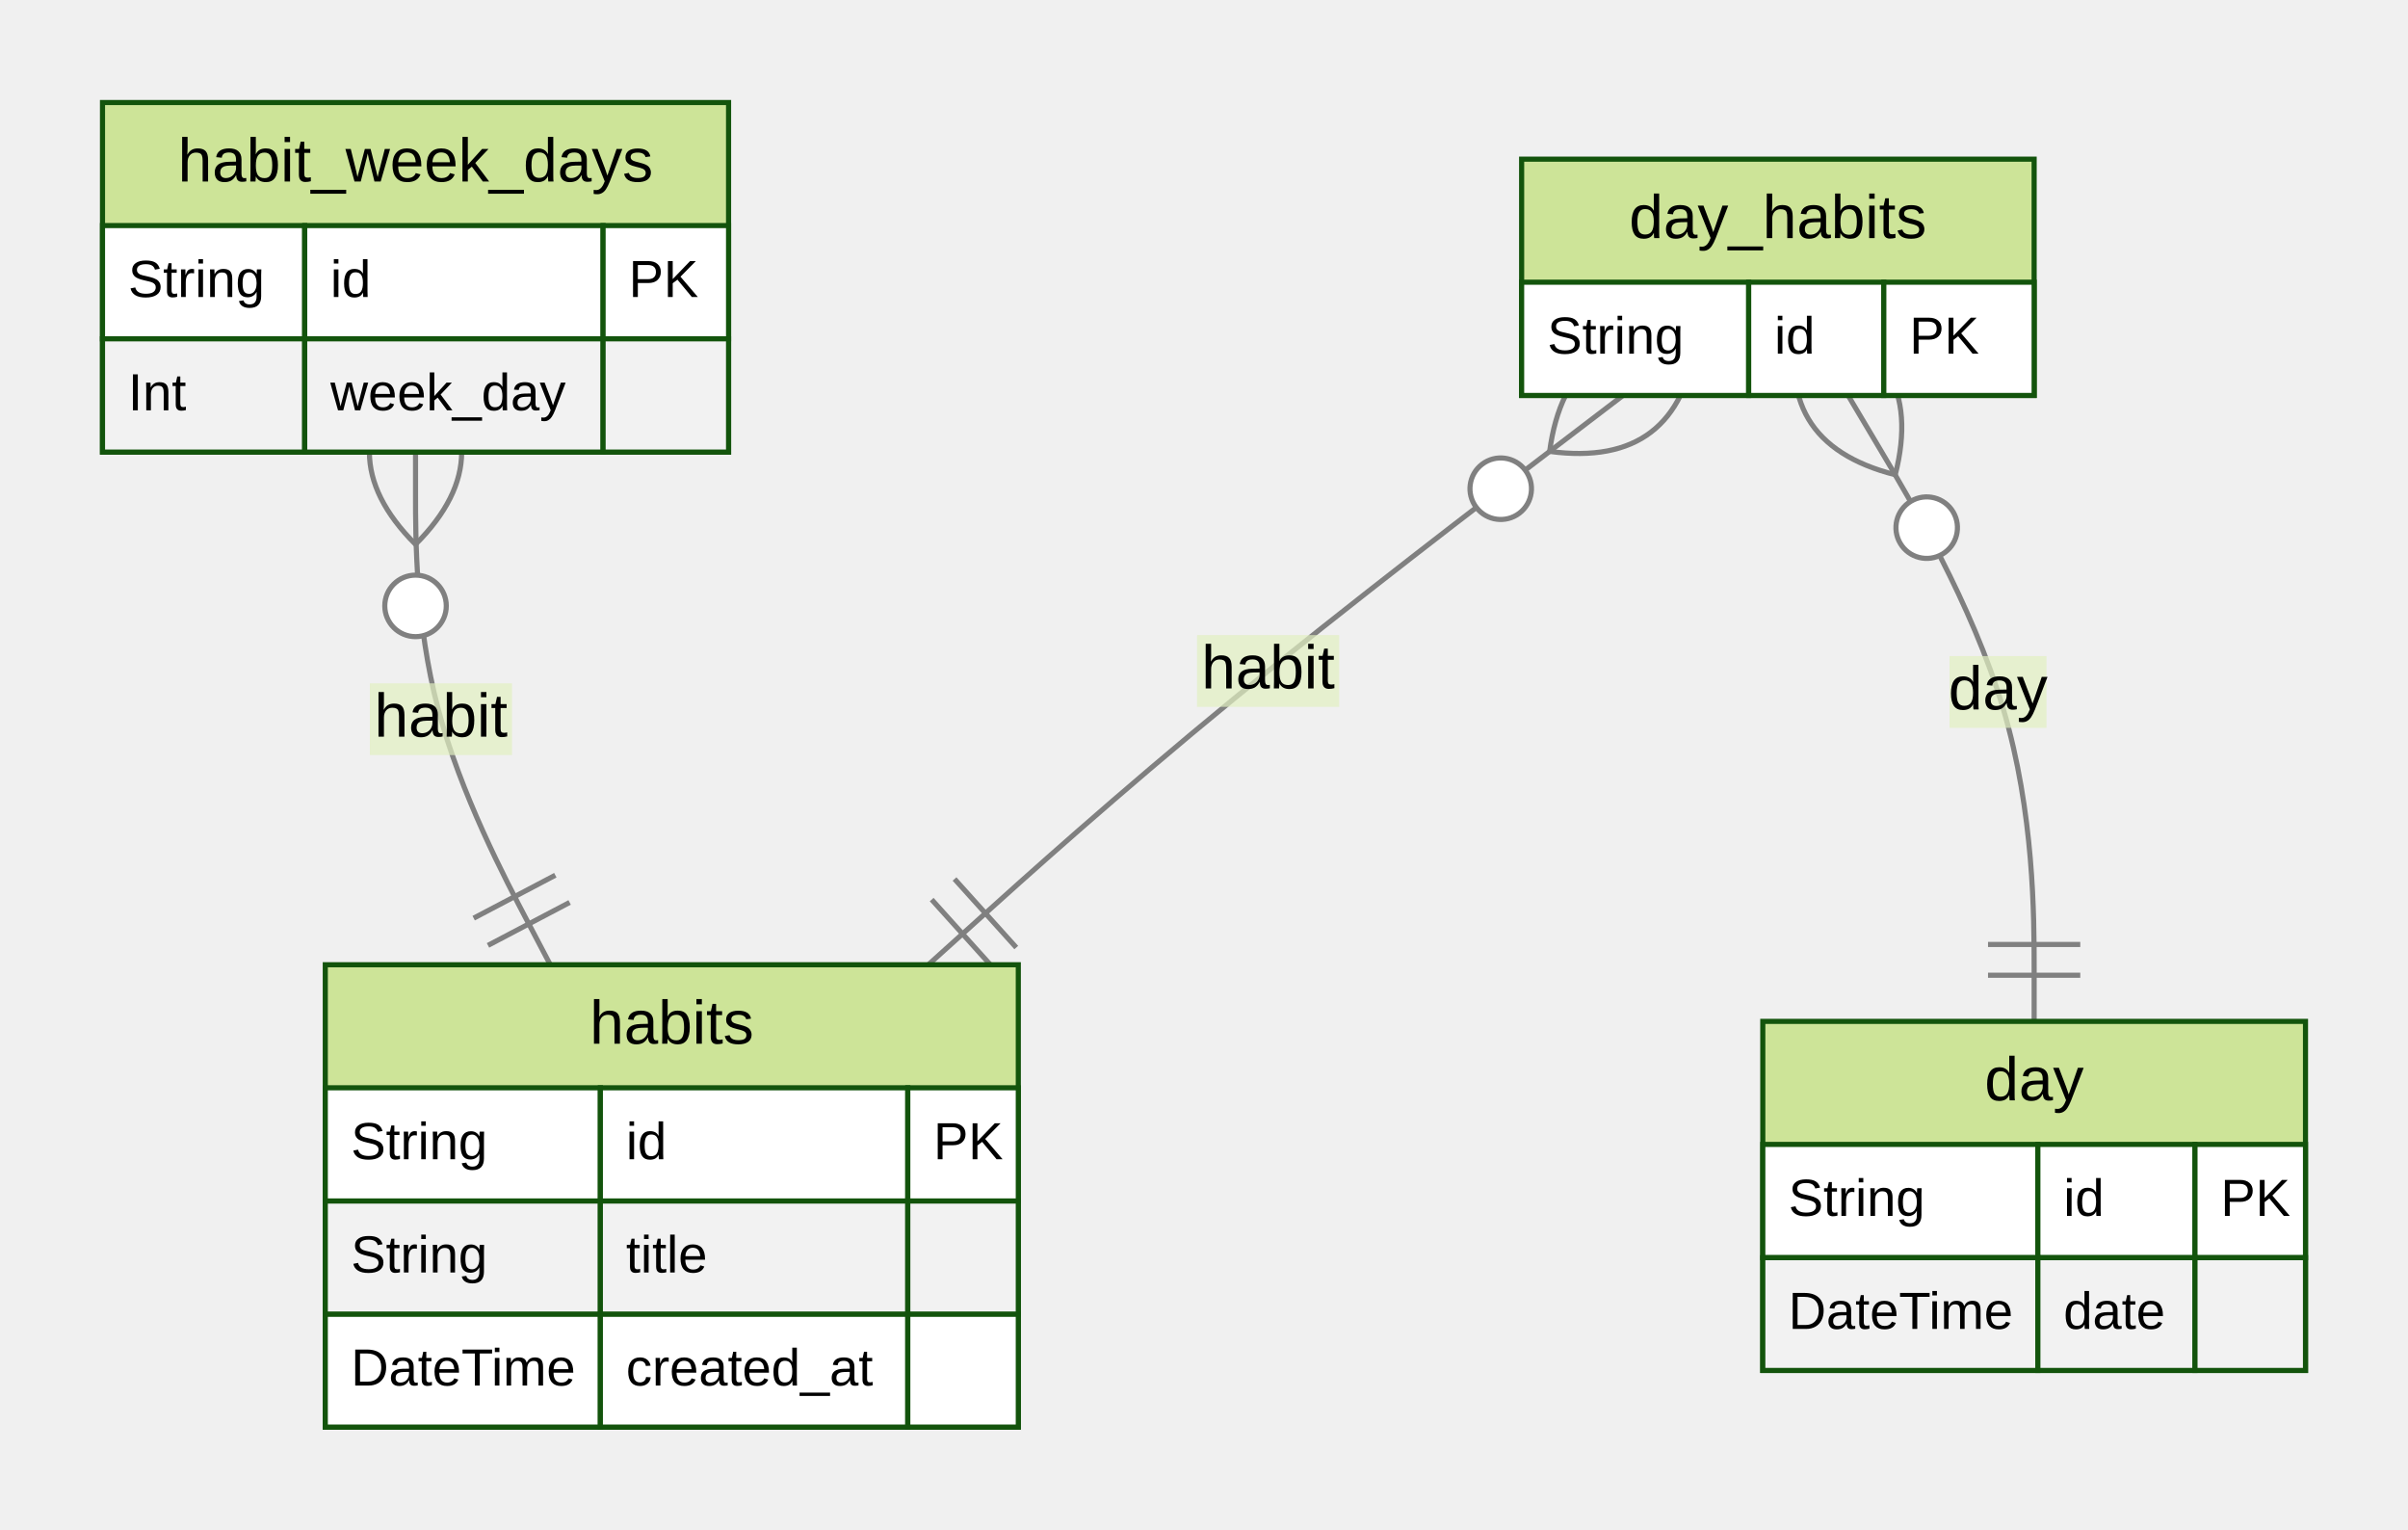
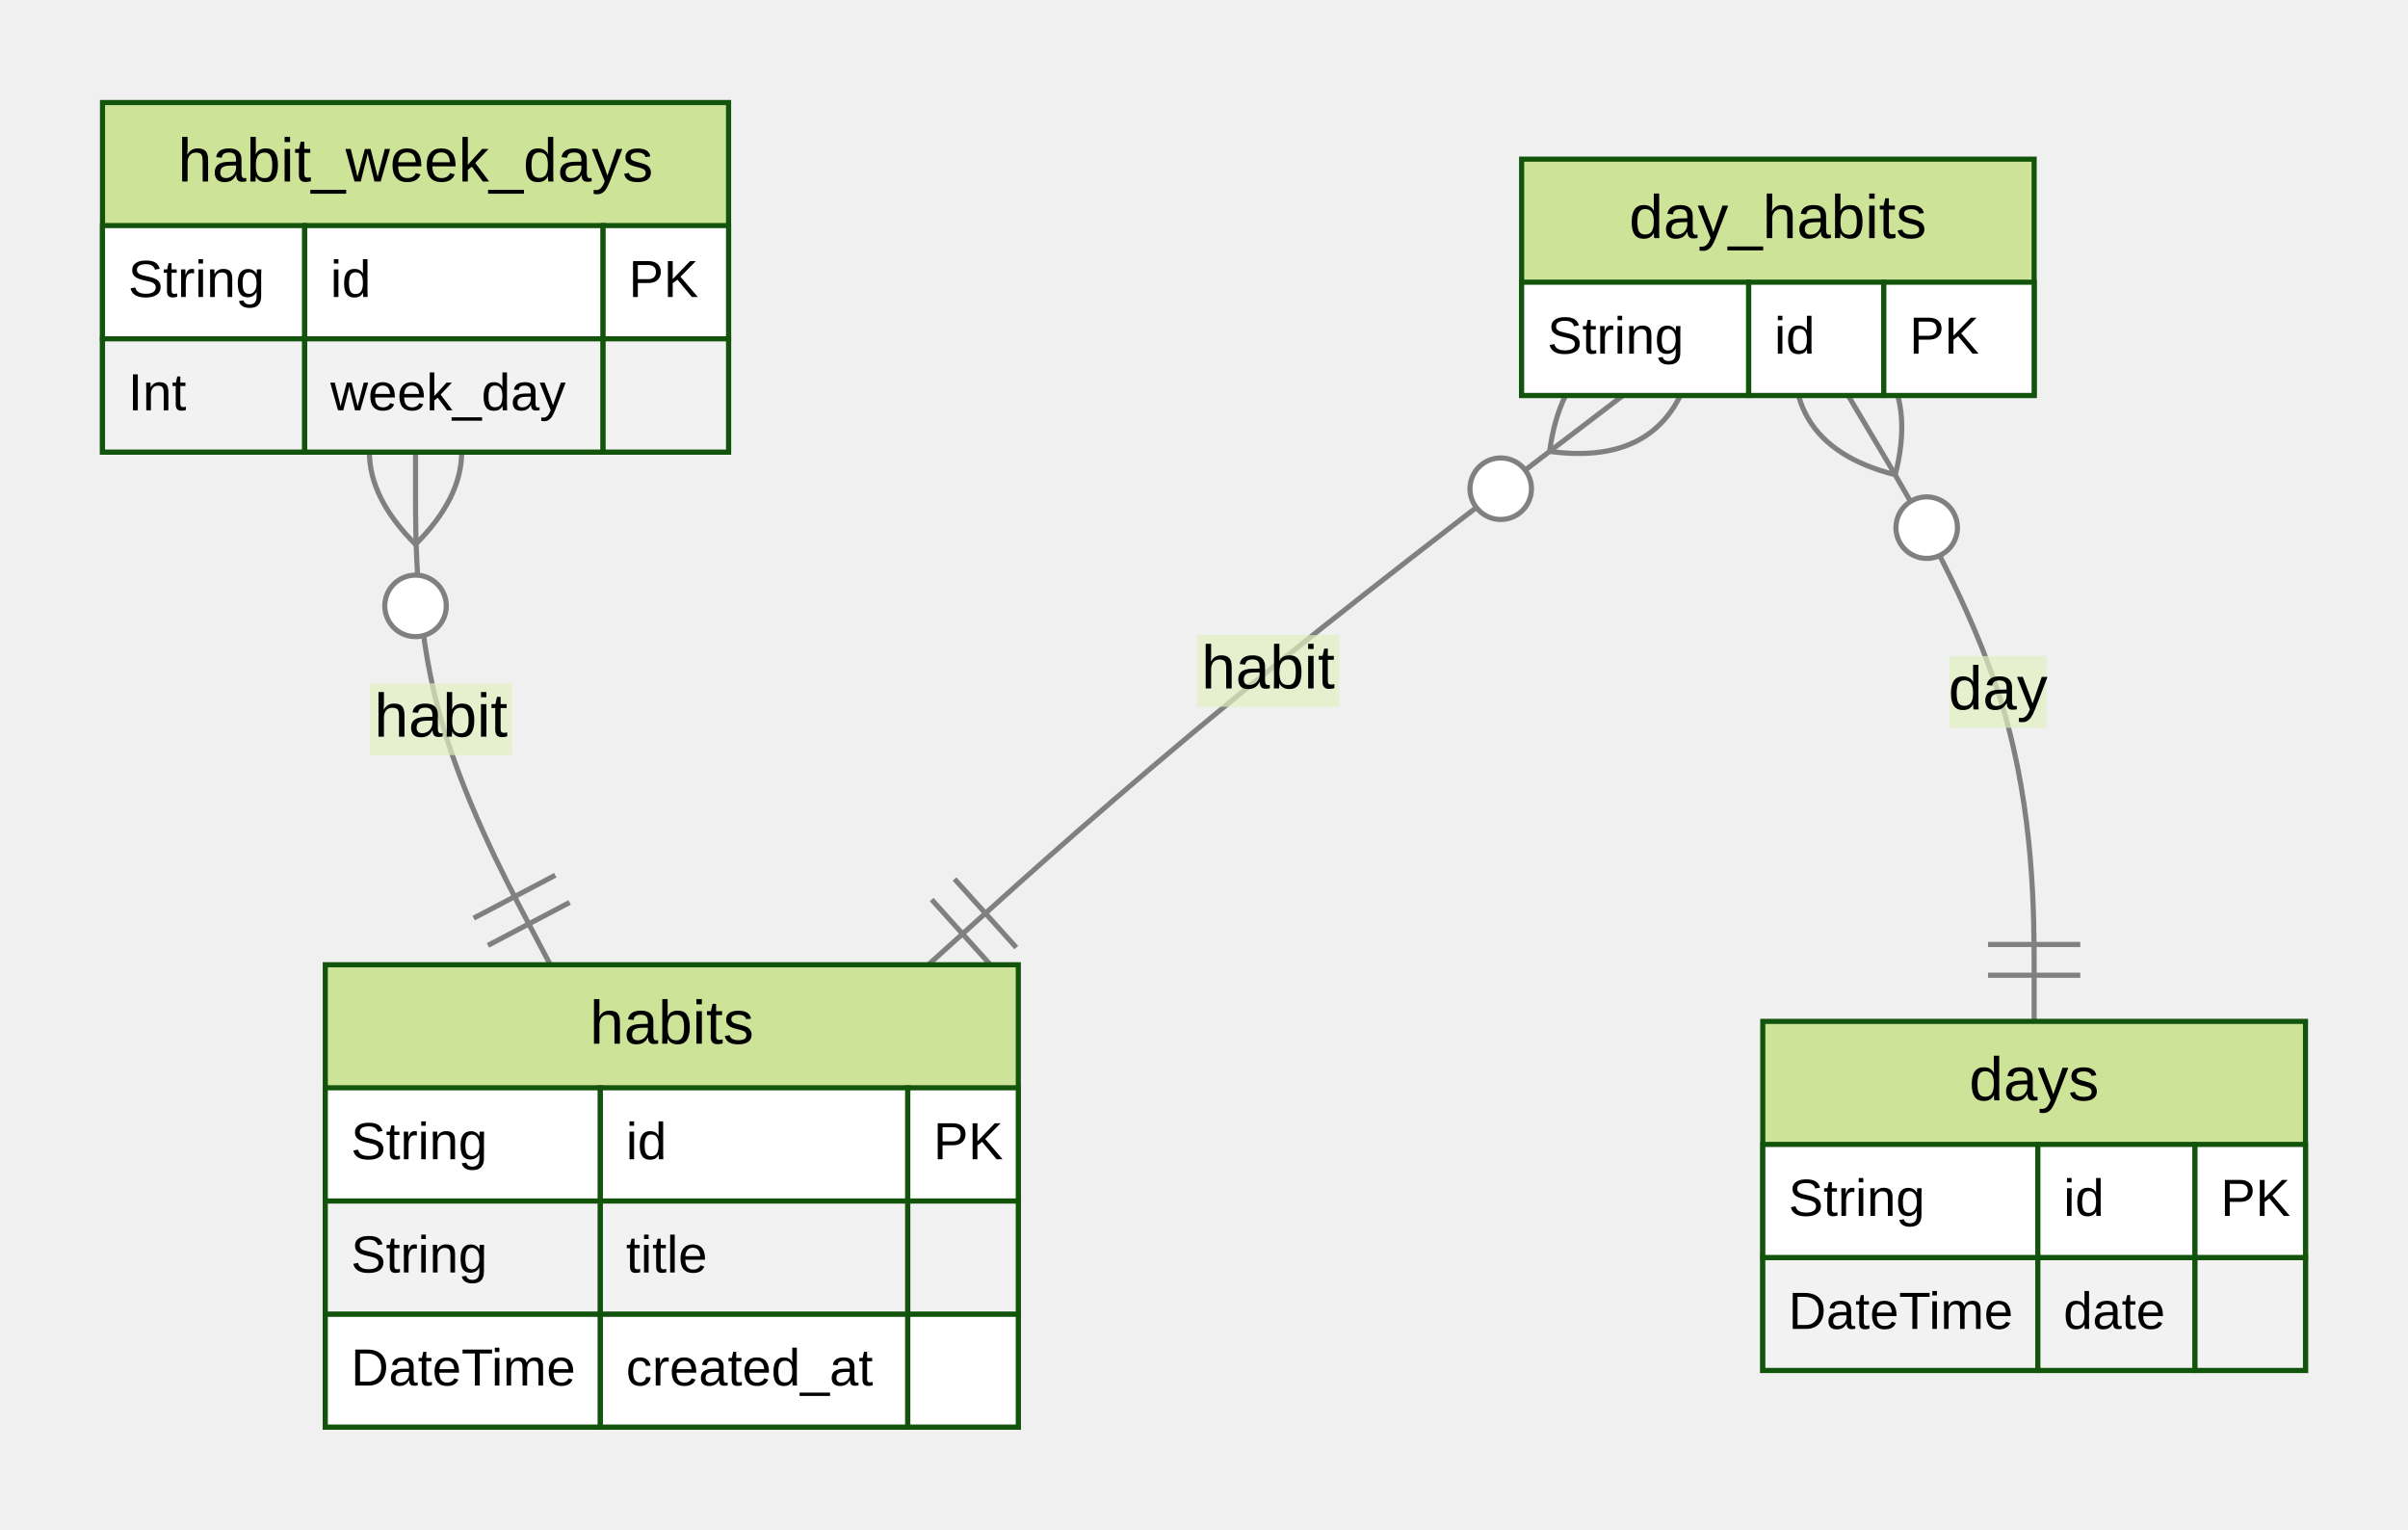
<svg xmlns="http://www.w3.org/2000/svg" aria-roledescription="er" viewBox="0 0 469.84 298.367" style="max-width: 469.84px; background-color: white;" width="100%" id="mermaid-0">
  <style>#mermaid-0{font-family:"trebuchet ms",verdana,arial,sans-serif;font-size:16px;fill:#000000;}#mermaid-0 .error-icon{fill:#552222;}#mermaid-0 .error-text{fill:#552222;stroke:#552222;}#mermaid-0 .edge-thickness-normal{stroke-width:2px;}#mermaid-0 .edge-thickness-thick{stroke-width:3.5px;}#mermaid-0 .edge-pattern-solid{stroke-dasharray:0;}#mermaid-0 .edge-pattern-dashed{stroke-dasharray:3;}#mermaid-0 .edge-pattern-dotted{stroke-dasharray:2;}#mermaid-0 .marker{fill:#000000;stroke:#000000;}#mermaid-0 .marker.cross{stroke:#000000;}#mermaid-0 svg{font-family:"trebuchet ms",verdana,arial,sans-serif;font-size:16px;}#mermaid-0 .entityBox{fill:#cde498;stroke:#13540c;}#mermaid-0 .attributeBoxOdd{fill:#ffffff;stroke:#13540c;}#mermaid-0 .attributeBoxEven{fill:#f2f2f2;stroke:#13540c;}#mermaid-0 .relationshipLabelBox{fill:hsl(78.158, 58.462%, 84.51%);opacity:0.7;background-color:hsl(78.158, 58.462%, 84.51%);}#mermaid-0 .relationshipLabelBox rect{opacity:0.5;}#mermaid-0 .relationshipLine{stroke:#000000;}#mermaid-0 .entityTitleText{text-anchor:middle;font-size:18px;fill:#000000;}#mermaid-0 :root{--mermaid-font-family:"trebuchet ms",verdana,arial,sans-serif;}</style>
  <g />
  <defs>
    <marker orient="auto" markerHeight="18" markerWidth="18" refY="9" refX="0" id="ONLY_ONE_START">
      <path d="M9,0 L9,18 M15,0 L15,18" fill="none" stroke="gray" />
    </marker>
  </defs>
  <defs>
    <marker orient="auto" markerHeight="18" markerWidth="18" refY="9" refX="18" id="ONLY_ONE_END">
      <path d="M3,0 L3,18 M9,0 L9,18" fill="none" stroke="gray" />
    </marker>
  </defs>
  <defs>
    <marker orient="auto" markerHeight="18" markerWidth="30" refY="9" refX="0" id="ZERO_OR_ONE_START">
      <circle r="6" cy="9" cx="21" fill="white" stroke="gray" />
      <path d="M9,0 L9,18" fill="none" stroke="gray" />
    </marker>
  </defs>
  <defs>
    <marker orient="auto" markerHeight="18" markerWidth="30" refY="9" refX="30" id="ZERO_OR_ONE_END">
      <circle r="6" cy="9" cx="9" fill="white" stroke="gray" />
      <path d="M21,0 L21,18" fill="none" stroke="gray" />
    </marker>
  </defs>
  <defs>
    <marker orient="auto" markerHeight="36" markerWidth="45" refY="18" refX="18" id="ONE_OR_MORE_START">
      <path d="M0,18 Q 18,0 36,18 Q 18,36 0,18 M42,9 L42,27" fill="none" stroke="gray" />
    </marker>
  </defs>
  <defs>
    <marker orient="auto" markerHeight="36" markerWidth="45" refY="18" refX="27" id="ONE_OR_MORE_END">
      <path d="M3,9 L3,27 M9,18 Q27,0 45,18 Q27,36 9,18" fill="none" stroke="gray" />
    </marker>
  </defs>
  <defs>
    <marker orient="auto" markerHeight="36" markerWidth="57" refY="18" refX="18" id="ZERO_OR_MORE_START">
      <circle r="6" cy="18" cx="48" fill="white" stroke="gray" />
      <path d="M0,18 Q18,0 36,18 Q18,36 0,18" fill="none" stroke="gray" />
    </marker>
  </defs>
  <defs>
    <marker orient="auto" markerHeight="36" markerWidth="57" refY="18" refX="39" id="ZERO_OR_MORE_END">
      <circle r="6" cy="18" cx="9" fill="white" stroke="gray" />
      <path d="M21,18 Q39,0 57,18 Q39,36 21,18" fill="none" stroke="gray" />
    </marker>
  </defs>
  <path style="stroke: gray; fill: none;" marker-start="url(#ZERO_OR_MORE_START)" marker-end="url(#ONLY_ONE_END)" d="M81.078,88.184L81.078,96.517C81.078,104.85,81.078,121.517,85.46,138.184C89.842,154.85,98.605,171.517,102.987,179.85L107.369,188.184" class="er relationshipLine" />
  <path style="stroke: gray; fill: none;" marker-start="url(#ZERO_OR_MORE_START)" marker-end="url(#ONLY_ONE_END)" d="M360.597,77.138L366.647,87.312C372.696,97.486,384.795,117.835,390.845,138.184C396.895,158.532,396.895,178.881,396.895,189.055L396.895,199.229" class="er relationshipLine" />
  <path style="stroke: gray; fill: none;" marker-start="url(#ZERO_OR_MORE_START)" marker-end="url(#ONLY_ONE_END)" d="M316.672,77.138L303.33,87.312C289.987,97.486,263.302,117.835,240.711,136.343C218.119,154.85,199.622,171.517,190.373,179.85L181.124,188.184" class="er relationshipLine" />
-   <g transform="translate(63.46875,188.1836 )" id="entity-habits-b1cb98c7-4946-4a22-8252-fc67c0696c94">
+   <g transform="translate(63.46875,188.1836 )" id="entity-habits-ef4384fb-2ac5-4353-81f0-07149c621662">
    <rect height="90.184" width="135.219" y="0" x="0" class="er entityBox" />
-     <text style="dominant-baseline: middle; text-anchor: middle; font-size: 12px;" transform="translate(67.60938,12)" y="0" x="0" id="text-entity-habits-b1cb98c7-4946-4a22-8252-fc67c0696c94" class="er entityLabel">habits</text>
+     <text style="dominant-baseline: middle; text-anchor: middle; font-size: 12px;" transform="translate(67.60938,12)" y="0" x="0" id="text-entity-habits-ef4384fb-2ac5-4353-81f0-07149c621662" class="er entityLabel">habits</text>
    <rect height="22.092" width="53.672" y="24" x="0" class="er attributeBoxOdd" />
-     <text style="dominant-baseline: middle; font-size: 10.2px;" transform="translate(5,35.0459)" y="0" x="0" id="text-entity-habits-b1cb98c7-4946-4a22-8252-fc67c0696c94-attr-1-type" class="er entityLabel">String</text>
+     <text style="dominant-baseline: middle; font-size: 10.2px;" transform="translate(5,35.0459)" y="0" x="0" id="text-entity-habits-ef4384fb-2ac5-4353-81f0-07149c621662-attr-1-type" class="er entityLabel">String</text>
    <rect height="22.092" width="59.984" y="24" x="53.672" class="er attributeBoxOdd" />
-     <text style="dominant-baseline: middle; font-size: 10.2px;" transform="translate(58.67188,35.0459)" y="0" x="0" id="text-entity-habits-b1cb98c7-4946-4a22-8252-fc67c0696c94-attr-1-name" class="er entityLabel">id</text>
+     <text style="dominant-baseline: middle; font-size: 10.2px;" transform="translate(58.67188,35.0459)" y="0" x="0" id="text-entity-habits-ef4384fb-2ac5-4353-81f0-07149c621662-attr-1-name" class="er entityLabel">id</text>
    <rect height="22.092" width="21.562" y="24" x="113.656" class="er attributeBoxOdd" />
-     <text style="dominant-baseline: middle; font-size: 10.2px;" transform="translate(118.6562,35.0459)" y="0" x="0" id="text-entity-habits-b1cb98c7-4946-4a22-8252-fc67c0696c94-attr-1-key" class="er entityLabel">PK</text>
+     <text style="dominant-baseline: middle; font-size: 10.2px;" transform="translate(118.6562,35.0459)" y="0" x="0" id="text-entity-habits-ef4384fb-2ac5-4353-81f0-07149c621662-attr-1-key" class="er entityLabel">PK</text>
    <rect height="22.092" width="53.672" y="46.092" x="0" class="er attributeBoxEven" />
-     <text style="dominant-baseline: middle; font-size: 10.2px;" transform="translate(5,57.1377)" y="0" x="0" id="text-entity-habits-b1cb98c7-4946-4a22-8252-fc67c0696c94-attr-2-type" class="er entityLabel">String</text>
+     <text style="dominant-baseline: middle; font-size: 10.2px;" transform="translate(5,57.1377)" y="0" x="0" id="text-entity-habits-ef4384fb-2ac5-4353-81f0-07149c621662-attr-2-type" class="er entityLabel">String</text>
    <rect height="22.092" width="59.984" y="46.092" x="53.672" class="er attributeBoxEven" />
-     <text style="dominant-baseline: middle; font-size: 10.2px;" transform="translate(58.67188,57.1377)" y="0" x="0" id="text-entity-habits-b1cb98c7-4946-4a22-8252-fc67c0696c94-attr-2-name" class="er entityLabel">title</text>
+     <text style="dominant-baseline: middle; font-size: 10.2px;" transform="translate(58.67188,57.1377)" y="0" x="0" id="text-entity-habits-ef4384fb-2ac5-4353-81f0-07149c621662-attr-2-name" class="er entityLabel">title</text>
    <rect height="22.092" width="21.562" y="46.092" x="113.656" class="er attributeBoxEven" />
-     <text style="dominant-baseline: middle; font-size: 10.2px;" transform="translate(118.6562,57.1377)" y="0" x="0" id="text-entity-habits-b1cb98c7-4946-4a22-8252-fc67c0696c94-attr-2-key" class="er entityLabel" />
+     <text style="dominant-baseline: middle; font-size: 10.2px;" transform="translate(118.6562,57.1377)" y="0" x="0" id="text-entity-habits-ef4384fb-2ac5-4353-81f0-07149c621662-attr-2-key" class="er entityLabel" />
    <rect height="22" width="53.672" y="68.184" x="0" class="er attributeBoxOdd" />
-     <text style="dominant-baseline: middle; font-size: 10.2px;" transform="translate(5,79.18359)" y="0" x="0" id="text-entity-habits-b1cb98c7-4946-4a22-8252-fc67c0696c94-attr-3-type" class="er entityLabel">DateTime</text>
+     <text style="dominant-baseline: middle; font-size: 10.2px;" transform="translate(5,79.18359)" y="0" x="0" id="text-entity-habits-ef4384fb-2ac5-4353-81f0-07149c621662-attr-3-type" class="er entityLabel">DateTime</text>
    <rect height="22" width="59.984" y="68.184" x="53.672" class="er attributeBoxOdd" />
-     <text style="dominant-baseline: middle; font-size: 10.2px;" transform="translate(58.67188,79.18359)" y="0" x="0" id="text-entity-habits-b1cb98c7-4946-4a22-8252-fc67c0696c94-attr-3-name" class="er entityLabel">created_at</text>
+     <text style="dominant-baseline: middle; font-size: 10.2px;" transform="translate(58.67188,79.18359)" y="0" x="0" id="text-entity-habits-ef4384fb-2ac5-4353-81f0-07149c621662-attr-3-name" class="er entityLabel">created_at</text>
    <rect height="22" width="21.562" y="68.184" x="113.656" class="er attributeBoxOdd" />
-     <text style="dominant-baseline: middle; font-size: 10.2px;" transform="translate(118.6562,79.18359)" y="0" x="0" id="text-entity-habits-b1cb98c7-4946-4a22-8252-fc67c0696c94-attr-3-key" class="er entityLabel" />
+     <text style="dominant-baseline: middle; font-size: 10.2px;" transform="translate(118.6562,79.18359)" y="0" x="0" id="text-entity-habits-ef4384fb-2ac5-4353-81f0-07149c621662-attr-3-key" class="er entityLabel" />
  </g>
-   <g transform="translate(20,20 )" id="entity-habitweekdays-83a1d656-25a2-4567-9b40-43b6f5eee1ef">
+   <g transform="translate(20,20 )" id="entity-habitweekdays-5a77ff9f-d73e-48bc-9dd9-8d144c9f0f62">
    <rect height="68.184" width="122.156" y="0" x="0" class="er entityBox" />
-     <text style="dominant-baseline: middle; text-anchor: middle; font-size: 12px;" transform="translate(61.07812,12)" y="0" x="0" id="text-entity-habitweekdays-83a1d656-25a2-4567-9b40-43b6f5eee1ef" class="er entityLabel">habit_week_days</text>
+     <text style="dominant-baseline: middle; text-anchor: middle; font-size: 12px;" transform="translate(61.07812,12)" y="0" x="0" id="text-entity-habitweekdays-5a77ff9f-d73e-48bc-9dd9-8d144c9f0f62" class="er entityLabel">habit_week_days</text>
    <rect height="22.092" width="39.453" y="24" x="0" class="er attributeBoxOdd" />
-     <text style="dominant-baseline: middle; font-size: 10.2px;" transform="translate(5,35.0459)" y="0" x="0" id="text-entity-habitweekdays-83a1d656-25a2-4567-9b40-43b6f5eee1ef-attr-1-type" class="er entityLabel">String</text>
+     <text style="dominant-baseline: middle; font-size: 10.2px;" transform="translate(5,35.0459)" y="0" x="0" id="text-entity-habitweekdays-5a77ff9f-d73e-48bc-9dd9-8d144c9f0f62-attr-1-type" class="er entityLabel">String</text>
    <rect height="22.092" width="58.219" y="24" x="39.453" class="er attributeBoxOdd" />
-     <text style="dominant-baseline: middle; font-size: 10.2px;" transform="translate(44.45312,35.0459)" y="0" x="0" id="text-entity-habitweekdays-83a1d656-25a2-4567-9b40-43b6f5eee1ef-attr-1-name" class="er entityLabel">id</text>
+     <text style="dominant-baseline: middle; font-size: 10.2px;" transform="translate(44.45312,35.0459)" y="0" x="0" id="text-entity-habitweekdays-5a77ff9f-d73e-48bc-9dd9-8d144c9f0f62-attr-1-name" class="er entityLabel">id</text>
    <rect height="22.092" width="24.484" y="24" x="97.672" class="er attributeBoxOdd" />
-     <text style="dominant-baseline: middle; font-size: 10.2px;" transform="translate(102.6719,35.0459)" y="0" x="0" id="text-entity-habitweekdays-83a1d656-25a2-4567-9b40-43b6f5eee1ef-attr-1-key" class="er entityLabel">PK</text>
+     <text style="dominant-baseline: middle; font-size: 10.2px;" transform="translate(102.6719,35.0459)" y="0" x="0" id="text-entity-habitweekdays-5a77ff9f-d73e-48bc-9dd9-8d144c9f0f62-attr-1-key" class="er entityLabel">PK</text>
    <rect height="22.092" width="39.453" y="46.092" x="0" class="er attributeBoxEven" />
-     <text style="dominant-baseline: middle; font-size: 10.2px;" transform="translate(5,57.1377)" y="0" x="0" id="text-entity-habitweekdays-83a1d656-25a2-4567-9b40-43b6f5eee1ef-attr-2-type" class="er entityLabel">Int</text>
+     <text style="dominant-baseline: middle; font-size: 10.2px;" transform="translate(5,57.1377)" y="0" x="0" id="text-entity-habitweekdays-5a77ff9f-d73e-48bc-9dd9-8d144c9f0f62-attr-2-type" class="er entityLabel">Int</text>
    <rect height="22.092" width="58.219" y="46.092" x="39.453" class="er attributeBoxEven" />
-     <text style="dominant-baseline: middle; font-size: 10.2px;" transform="translate(44.45312,57.1377)" y="0" x="0" id="text-entity-habitweekdays-83a1d656-25a2-4567-9b40-43b6f5eee1ef-attr-2-name" class="er entityLabel">week_day</text>
+     <text style="dominant-baseline: middle; font-size: 10.2px;" transform="translate(44.45312,57.1377)" y="0" x="0" id="text-entity-habitweekdays-5a77ff9f-d73e-48bc-9dd9-8d144c9f0f62-attr-2-name" class="er entityLabel">week_day</text>
    <rect height="22.092" width="24.484" y="46.092" x="97.672" class="er attributeBoxEven" />
-     <text style="dominant-baseline: middle; font-size: 10.2px;" transform="translate(102.6719,57.1377)" y="0" x="0" id="text-entity-habitweekdays-83a1d656-25a2-4567-9b40-43b6f5eee1ef-attr-2-key" class="er entityLabel" />
+     <text style="dominant-baseline: middle; font-size: 10.2px;" transform="translate(102.6719,57.1377)" y="0" x="0" id="text-entity-habitweekdays-5a77ff9f-d73e-48bc-9dd9-8d144c9f0f62-attr-2-key" class="er entityLabel" />
  </g>
-   <g transform="translate(343.9492,199.2295 )" id="entity-day-663b759f-1f9e-4fcd-91d9-c07f7a4ee66d">
+   <g transform="translate(343.9492,199.2295 )" id="entity-days-85b0c82e-b166-401b-b128-6b84955823c6">
    <rect height="68.092" width="105.891" y="0" x="0" class="er entityBox" />
-     <text style="dominant-baseline: middle; text-anchor: middle; font-size: 12px;" transform="translate(52.94531,12)" y="0" x="0" id="text-entity-day-663b759f-1f9e-4fcd-91d9-c07f7a4ee66d" class="er entityLabel">day</text>
+     <text style="dominant-baseline: middle; text-anchor: middle; font-size: 12px;" transform="translate(52.94531,12)" y="0" x="0" id="text-entity-days-85b0c82e-b166-401b-b128-6b84955823c6" class="er entityLabel">days</text>
    <rect height="22.092" width="53.672" y="24" x="0" class="er attributeBoxOdd" />
-     <text style="dominant-baseline: middle; font-size: 10.2px;" transform="translate(5,35.0459)" y="0" x="0" id="text-entity-day-663b759f-1f9e-4fcd-91d9-c07f7a4ee66d-attr-1-type" class="er entityLabel">String</text>
+     <text style="dominant-baseline: middle; font-size: 10.2px;" transform="translate(5,35.0459)" y="0" x="0" id="text-entity-days-85b0c82e-b166-401b-b128-6b84955823c6-attr-1-type" class="er entityLabel">String</text>
    <rect height="22.092" width="30.656" y="24" x="53.672" class="er attributeBoxOdd" />
-     <text style="dominant-baseline: middle; font-size: 10.2px;" transform="translate(58.67188,35.0459)" y="0" x="0" id="text-entity-day-663b759f-1f9e-4fcd-91d9-c07f7a4ee66d-attr-1-name" class="er entityLabel">id</text>
+     <text style="dominant-baseline: middle; font-size: 10.2px;" transform="translate(58.67188,35.0459)" y="0" x="0" id="text-entity-days-85b0c82e-b166-401b-b128-6b84955823c6-attr-1-name" class="er entityLabel">id</text>
    <rect height="22.092" width="21.562" y="24" x="84.328" class="er attributeBoxOdd" />
-     <text style="dominant-baseline: middle; font-size: 10.2px;" transform="translate(89.32812,35.0459)" y="0" x="0" id="text-entity-day-663b759f-1f9e-4fcd-91d9-c07f7a4ee66d-attr-1-key" class="er entityLabel">PK</text>
+     <text style="dominant-baseline: middle; font-size: 10.2px;" transform="translate(89.32812,35.0459)" y="0" x="0" id="text-entity-days-85b0c82e-b166-401b-b128-6b84955823c6-attr-1-key" class="er entityLabel">PK</text>
    <rect height="22" width="53.672" y="46.092" x="0" class="er attributeBoxEven" />
-     <text style="dominant-baseline: middle; font-size: 10.2px;" transform="translate(5,57.0918)" y="0" x="0" id="text-entity-day-663b759f-1f9e-4fcd-91d9-c07f7a4ee66d-attr-2-type" class="er entityLabel">DateTime</text>
+     <text style="dominant-baseline: middle; font-size: 10.2px;" transform="translate(5,57.0918)" y="0" x="0" id="text-entity-days-85b0c82e-b166-401b-b128-6b84955823c6-attr-2-type" class="er entityLabel">DateTime</text>
    <rect height="22" width="30.656" y="46.092" x="53.672" class="er attributeBoxEven" />
-     <text style="dominant-baseline: middle; font-size: 10.2px;" transform="translate(58.67188,57.0918)" y="0" x="0" id="text-entity-day-663b759f-1f9e-4fcd-91d9-c07f7a4ee66d-attr-2-name" class="er entityLabel">date</text>
+     <text style="dominant-baseline: middle; font-size: 10.2px;" transform="translate(58.67188,57.0918)" y="0" x="0" id="text-entity-days-85b0c82e-b166-401b-b128-6b84955823c6-attr-2-name" class="er entityLabel">date</text>
    <rect height="22" width="21.562" y="46.092" x="84.328" class="er attributeBoxEven" />
-     <text style="dominant-baseline: middle; font-size: 10.2px;" transform="translate(89.32812,57.0918)" y="0" x="0" id="text-entity-day-663b759f-1f9e-4fcd-91d9-c07f7a4ee66d-attr-2-key" class="er entityLabel" />
+     <text style="dominant-baseline: middle; font-size: 10.2px;" transform="translate(89.32812,57.0918)" y="0" x="0" id="text-entity-days-85b0c82e-b166-401b-b128-6b84955823c6-attr-2-key" class="er entityLabel" />
  </g>
-   <g transform="translate(296.8945,31.0459 )" id="entity-dayhabits-0aaae290-7109-4dc3-8402-29d2ab9b7fa3">
+   <g transform="translate(296.8945,31.0459 )" id="entity-dayhabits-c45b4fc7-9d86-4964-98e4-d70d9855e8cf">
    <rect height="46.092" width="100" y="0" x="0" class="er entityBox" />
-     <text style="dominant-baseline: middle; text-anchor: middle; font-size: 12px;" transform="translate(50,12)" y="0" x="0" id="text-entity-dayhabits-0aaae290-7109-4dc3-8402-29d2ab9b7fa3" class="er entityLabel">day_habits</text>
+     <text style="dominant-baseline: middle; text-anchor: middle; font-size: 12px;" transform="translate(50,12)" y="0" x="0" id="text-entity-dayhabits-c45b4fc7-9d86-4964-98e4-d70d9855e8cf" class="er entityLabel">day_habits</text>
    <rect height="22.092" width="44.302" y="24" x="0" class="er attributeBoxOdd" />
-     <text style="dominant-baseline: middle; font-size: 10.2px;" transform="translate(5,35.0459)" y="0" x="0" id="text-entity-dayhabits-0aaae290-7109-4dc3-8402-29d2ab9b7fa3-attr-1-type" class="er entityLabel">String</text>
+     <text style="dominant-baseline: middle; font-size: 10.2px;" transform="translate(5,35.0459)" y="0" x="0" id="text-entity-dayhabits-c45b4fc7-9d86-4964-98e4-d70d9855e8cf-attr-1-type" class="er entityLabel">String</text>
    <rect height="22.092" width="26.365" y="24" x="44.302" class="er attributeBoxOdd" />
-     <text style="dominant-baseline: middle; font-size: 10.2px;" transform="translate(49.30208,35.0459)" y="0" x="0" id="text-entity-dayhabits-0aaae290-7109-4dc3-8402-29d2ab9b7fa3-attr-1-name" class="er entityLabel">id</text>
+     <text style="dominant-baseline: middle; font-size: 10.2px;" transform="translate(49.30208,35.0459)" y="0" x="0" id="text-entity-dayhabits-c45b4fc7-9d86-4964-98e4-d70d9855e8cf-attr-1-name" class="er entityLabel">id</text>
    <rect height="22.092" width="29.333" y="24" x="70.667" class="er attributeBoxOdd" />
-     <text style="dominant-baseline: middle; font-size: 10.2px;" transform="translate(75.66667,35.0459)" y="0" x="0" id="text-entity-dayhabits-0aaae290-7109-4dc3-8402-29d2ab9b7fa3-attr-1-key" class="er entityLabel">PK</text>
+     <text style="dominant-baseline: middle; font-size: 10.2px;" transform="translate(75.66667,35.0459)" y="0" x="0" id="text-entity-dayhabits-c45b4fc7-9d86-4964-98e4-d70d9855e8cf-attr-1-key" class="er entityLabel">PK</text>
  </g>
  <rect height="14" width="27.734" y="133.289" x="72.169" class="er relationshipLabelBox" />
  <text style="text-anchor: middle; dominant-baseline: middle; font-size: 12px;" y="140.289" x="86.036" id="rel1" class="er relationshipLabel">habit</text>
  <rect height="14" width="18.922" y="127.976" x="380.381" class="er relationshipLabelBox" />
  <text style="text-anchor: middle; dominant-baseline: middle; font-size: 12px;" y="134.976" x="389.842" id="rel2" class="er relationshipLabel">day</text>
  <rect height="14" width="27.734" y="123.878" x="233.564" class="er relationshipLabelBox" />
  <text style="text-anchor: middle; dominant-baseline: middle; font-size: 12px;" y="130.878" x="247.431" id="rel3" class="er relationshipLabel">habit</text>
</svg>
